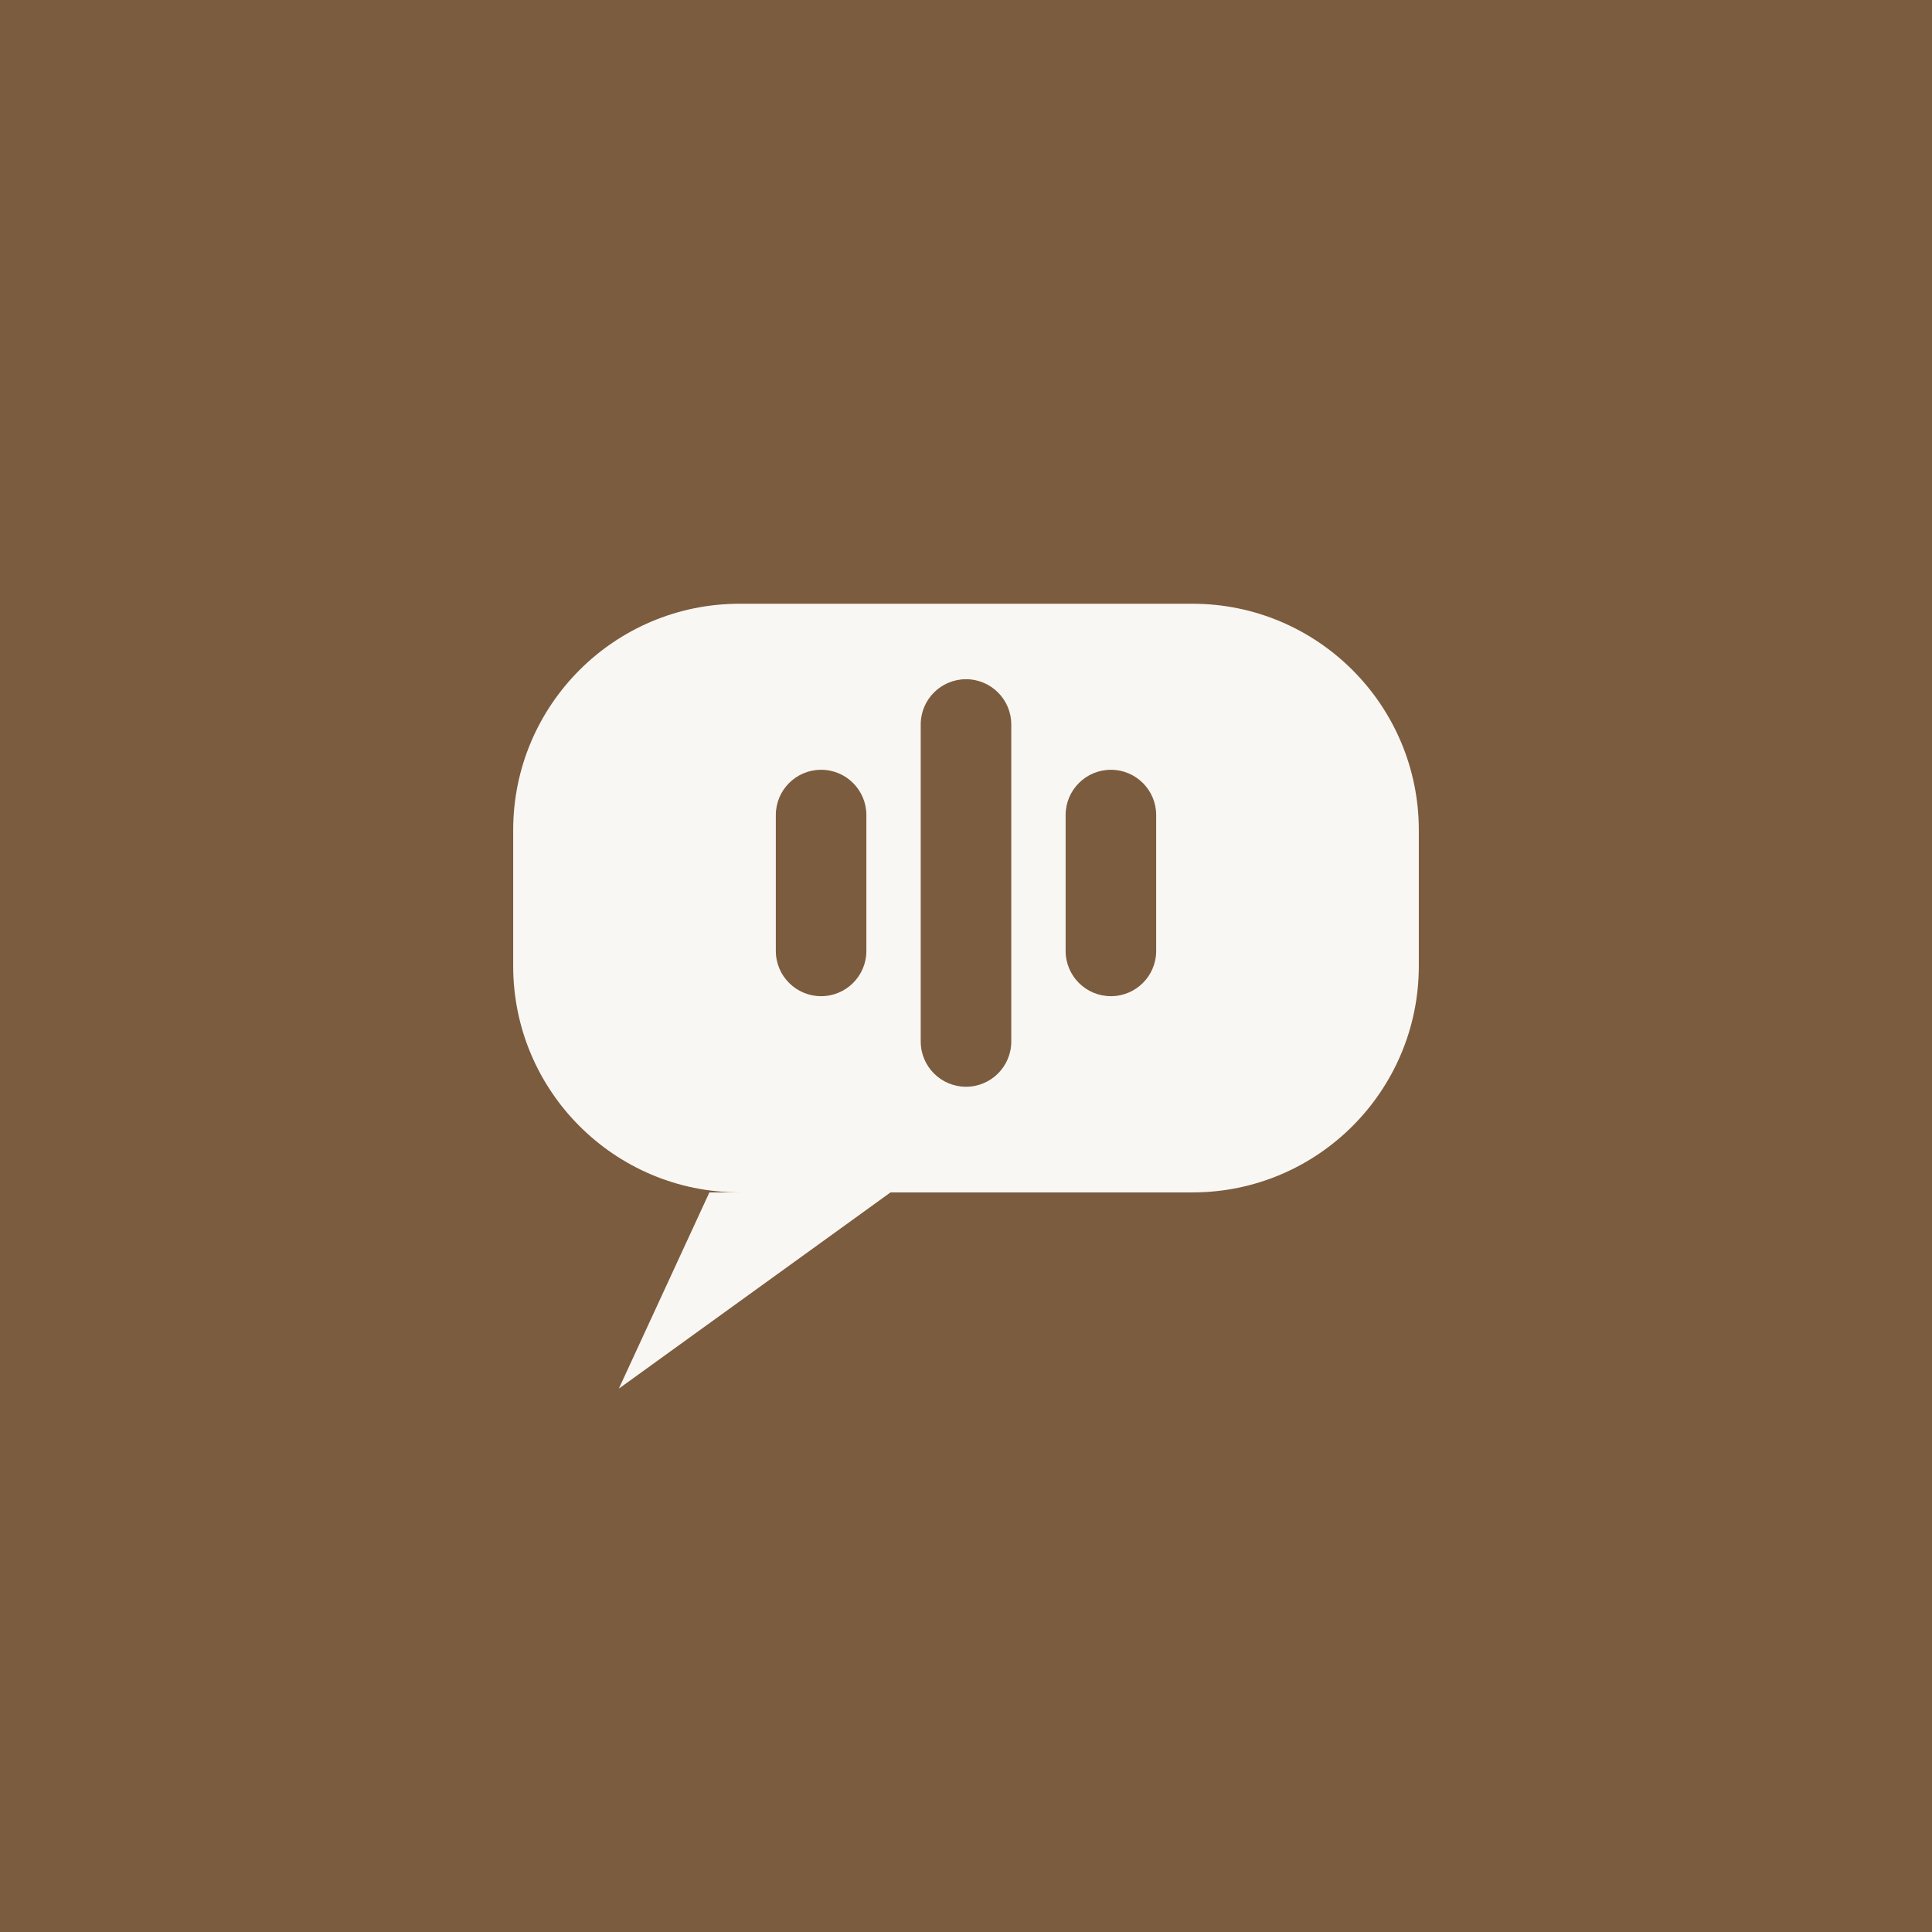
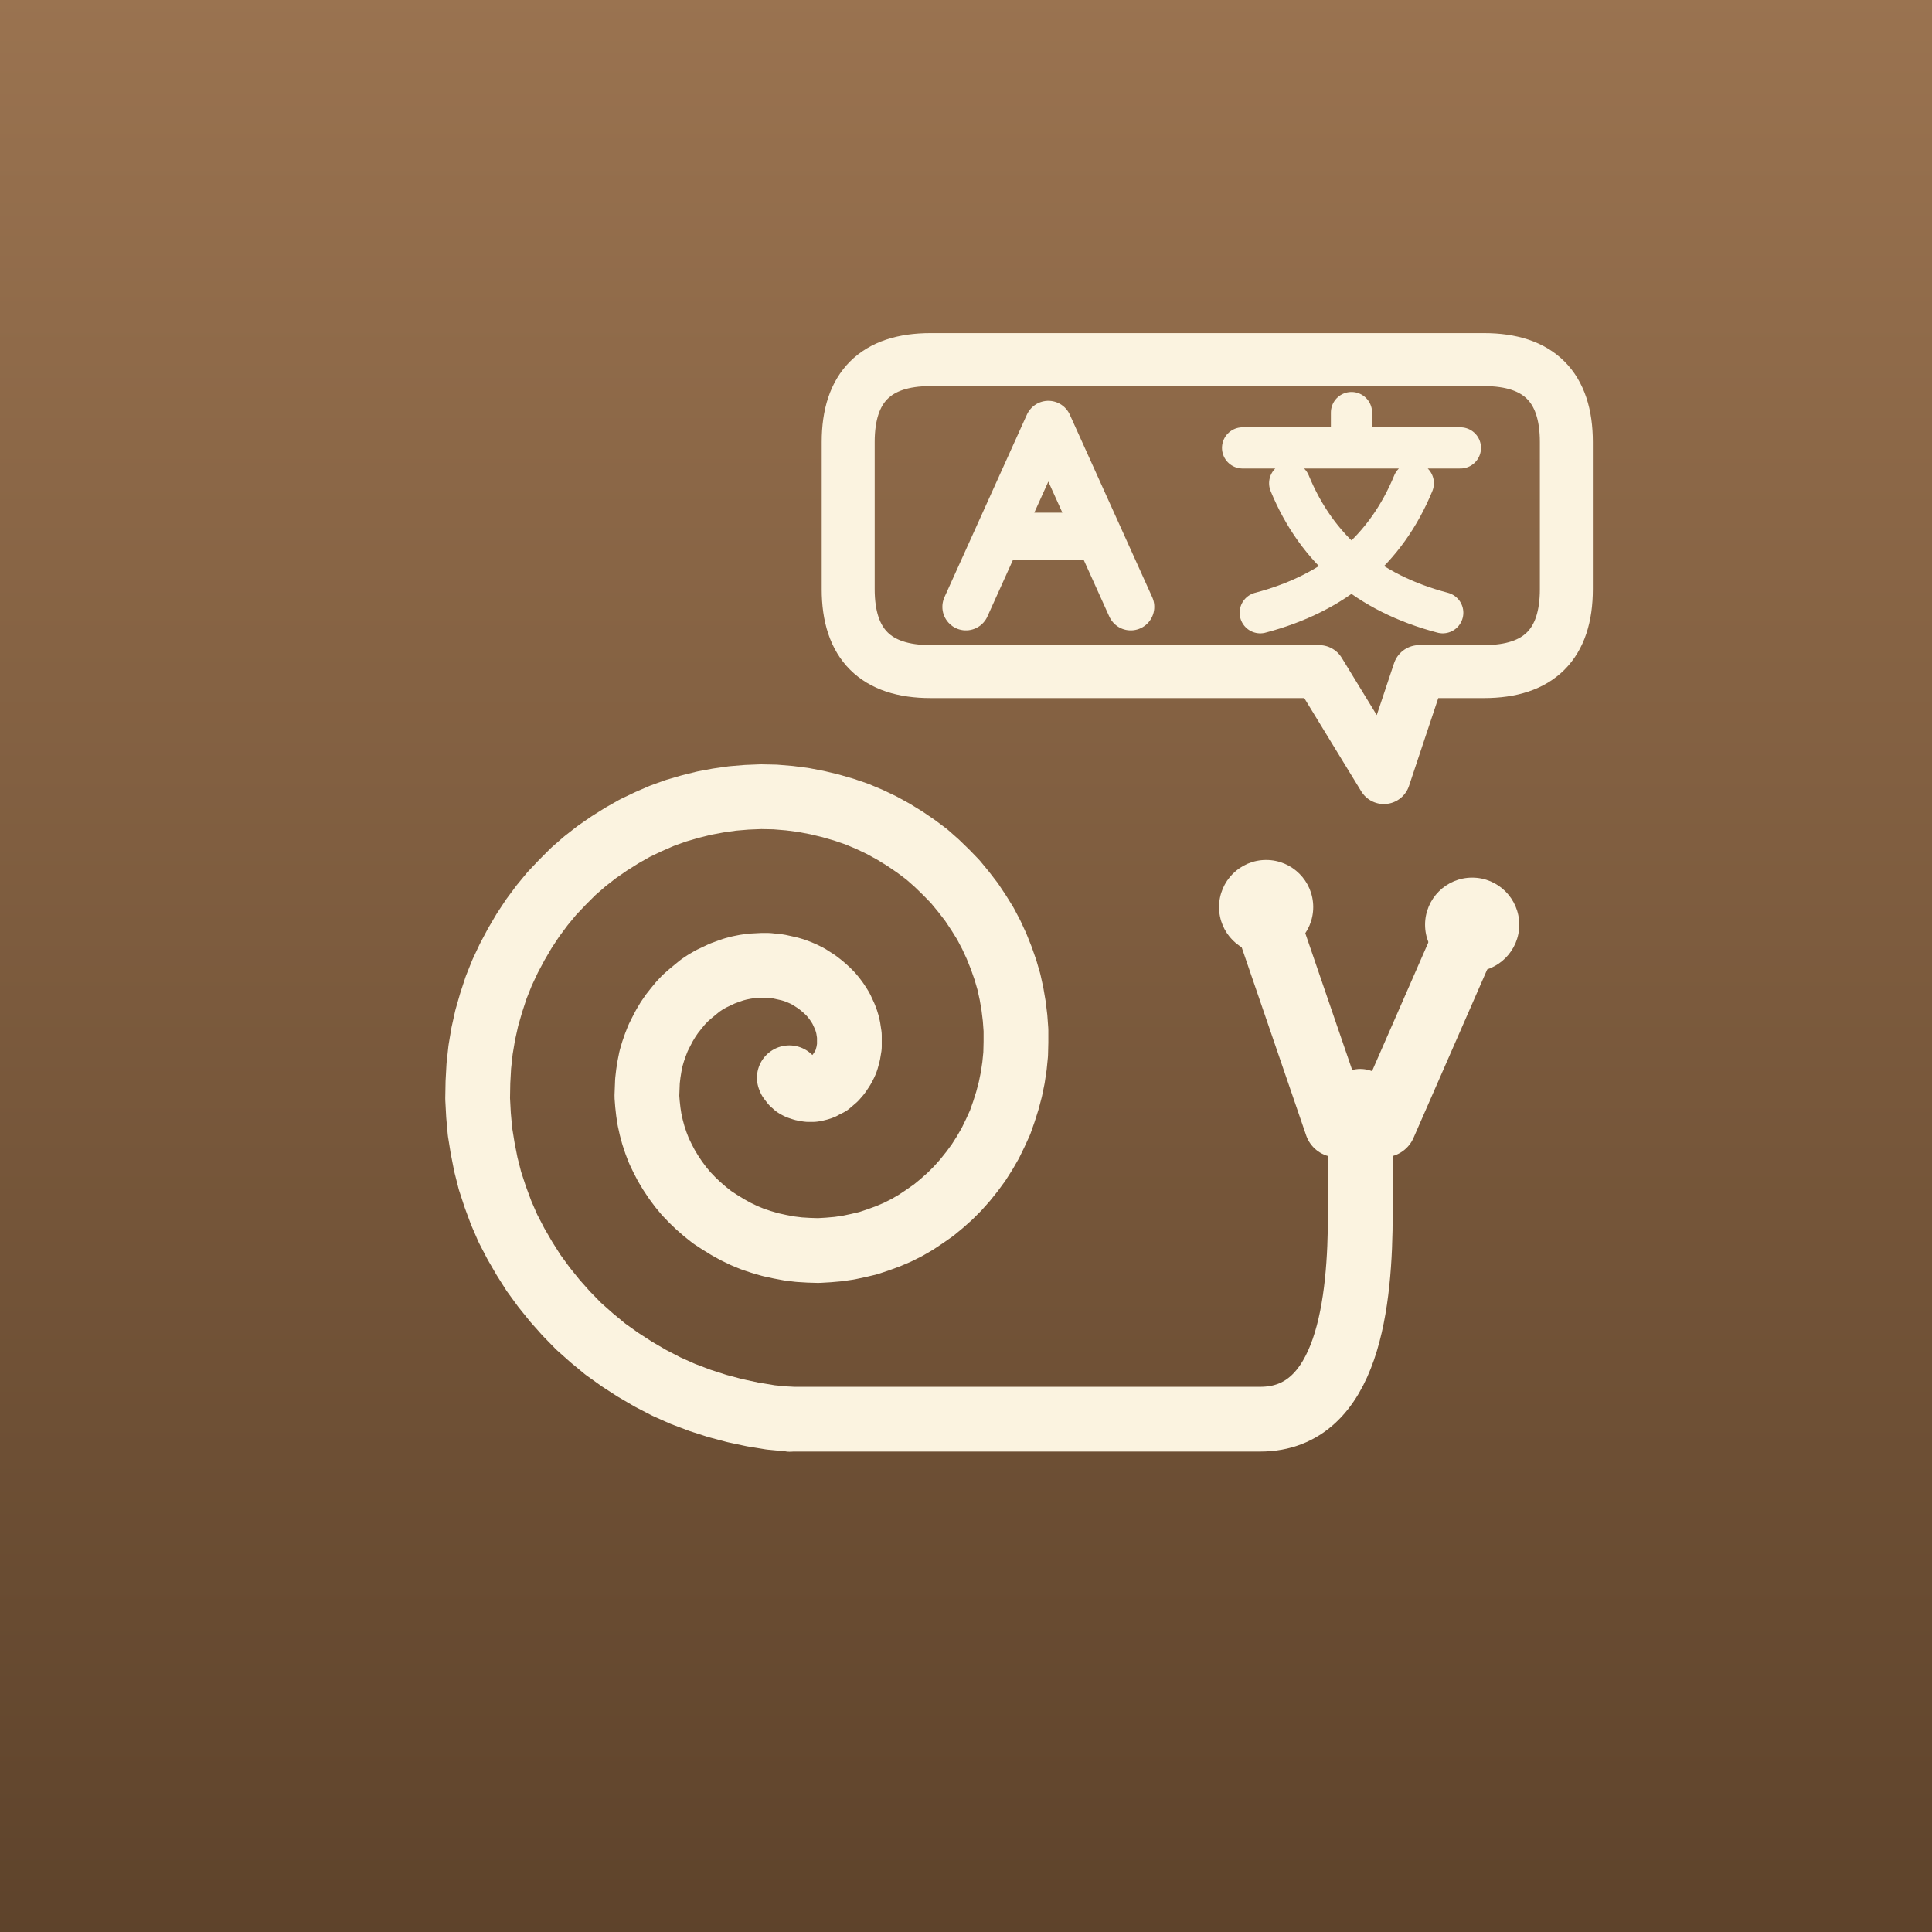
- <svg xmlns="http://www.w3.org/2000/svg" width="64" height="64" viewBox="0 0 64 64">
-   <rect width="64" height="64" fill="#7c5c3e" />
-   <rect x="17" y="20" width="30" height="19.5" rx="7.5" fill="#f9f7f4" />
-   <path d="M23.5 39.5 20.5 46 29.5 39.5Z" fill="#f9f7f4" />
-   <rect x="25.7" y="25.5" width="3" height="7.5" rx="1.5" fill="#7c5c3e" />
-   <rect x="30.5" y="22.5" width="3" height="13.5" rx="1.5" fill="#7c5c3e" />
-   <rect x="35.3" y="25.5" width="3" height="7.5" rx="1.5" fill="#7c5c3e" />
+ <svg xmlns="http://www.w3.org/2000/svg" viewBox="0 0 512 512">
+   <defs>
+     <linearGradient id="g" x1="0" y1="0" x2="0" y2="1">
+       <stop offset="0" stop-color="#9a7350" />
+       <stop offset="1" stop-color="#5e432b" />
+     </linearGradient>
+   </defs>
+   <rect width="512" height="512" fill="url(#g)" />
+   <g transform="translate(56.3 56.3) scale(0.78)">
+     <g stroke="#fbf3e0" stroke-width="22" stroke-linecap="round" stroke-linejoin="round" fill="none">
+       <g transform="translate(-14 40)">
+         <path d="M210.0 254.0 L210.2 254.5 L210.5 254.9 L210.9 255.4 L211.2 255.8 L211.7 256.2 L212.1 256.6 L212.6 256.9 L213.2 257.2 L213.8 257.4 L214.4 257.6 L215.1 257.8 L215.8 257.9 L216.5 258.0 L217.2 258.0 L218.0 258.0 L218.7 257.9 L219.5 257.7 L220.3 257.5 L221.1 257.2 L221.8 256.8 L222.6 256.4 L223.4 256.0 L224.1 255.4 L224.8 254.8 L225.5 254.2 L226.2 253.4 L226.8 252.7 L227.4 251.8 L228.0 250.9 L228.5 250.0 L229.0 249.0 L229.4 248.0 L229.7 246.9 L230.0 245.8 L230.2 244.6 L230.4 243.4 L230.4 242.2 L230.4 240.9 L230.4 239.6 L230.2 238.3 L230.0 237.0 L229.7 235.7 L229.3 234.4 L228.8 233.1 L228.2 231.8 L227.6 230.5 L226.8 229.2 L226.0 228.0 L225.1 226.8 L224.1 225.6 L223.0 224.5 L221.8 223.4 L220.6 222.4 L219.3 221.4 L217.9 220.5 L216.5 219.6 L214.9 218.8 L213.3 218.1 L211.7 217.5 L210.0 217.0 L208.2 216.6 L206.4 216.2 L204.6 216.0 L202.7 215.8 L200.8 215.8 L198.9 215.9 L197.0 216.0 L195.0 216.3 L193.0 216.7 L191.1 217.2 L189.1 217.9 L187.2 218.6 L185.3 219.5 L183.4 220.4 L181.5 221.5 L179.7 222.7 L178.0 224.1 L176.3 225.5 L174.6 227.0 L173.0 228.7 L171.6 230.4 L170.1 232.3 L168.8 234.2 L167.6 236.2 L166.5 238.3 L165.4 240.5 L164.5 242.8 L163.7 245.1 L163.0 247.5 L162.5 250.0 L162.1 252.5 L161.8 255.1 L161.7 257.7 L161.6 260.3 L161.8 262.9 L162.1 265.6 L162.5 268.2 L163.1 270.9 L163.8 273.5 L164.7 276.2 L165.7 278.8 L166.9 281.3 L168.2 283.8 L169.7 286.3 L171.3 288.7 L173.0 291.0 L174.9 293.3 L177.0 295.5 L179.1 297.5 L181.4 299.5 L183.8 301.4 L186.4 303.1 L189.0 304.7 L191.7 306.2 L194.6 307.6 L197.5 308.8 L200.5 309.8 L203.6 310.7 L206.8 311.4 L210.0 312.0 L213.3 312.4 L216.6 312.6 L219.9 312.7 L223.3 312.5 L226.7 312.2 L230.1 311.7 L233.4 311.0 L236.8 310.2 L240.1 309.1 L243.4 307.9 L246.7 306.5 L249.9 304.9 L253.0 303.1 L256.0 301.1 L259.0 299.0 L261.8 296.7 L264.6 294.2 L267.2 291.6 L269.7 288.8 L272.1 285.8 L274.3 282.8 L276.4 279.5 L278.3 276.2 L280.0 272.7 L281.6 269.2 L282.9 265.5 L284.1 261.7 L285.1 257.9 L285.9 254.0 L286.5 250.0 L286.9 246.0 L287.0 241.9 L287.0 237.8 L286.7 233.7 L286.2 229.6 L285.5 225.5 L284.6 221.4 L283.4 217.3 L282.0 213.3 L280.4 209.3 L278.6 205.4 L276.6 201.6 L274.3 197.9 L271.9 194.3 L269.2 190.8 L266.4 187.4 L263.3 184.2 L260.1 181.1 L256.7 178.1 L253.1 175.4 L249.3 172.8 L245.4 170.4 L241.4 168.2 L237.2 166.2 L232.9 164.4 L228.5 162.9 L224.0 161.6 L219.4 160.5 L214.7 159.6 L210.0 159.0 L205.2 158.6 L200.4 158.5 L195.5 158.7 L190.7 159.1 L185.8 159.8 L181.0 160.7 L176.2 161.9 L171.4 163.3 L166.7 165.0 L162.1 167.0 L157.5 169.2 L153.1 171.7 L148.8 174.4 L144.6 177.3 L140.5 180.5 L136.6 183.9 L132.9 187.6 L129.3 191.4 L126.0 195.4 L122.8 199.7 L119.9 204.1 L117.2 208.7 L114.7 213.4 L112.4 218.3 L110.4 223.3 L108.7 228.5 L107.2 233.7 L106.0 239.1 L105.1 244.5 L104.5 250.0 L104.2 255.5 L104.1 261.1 L104.4 266.7 L104.9 272.3 L105.8 277.9 L106.9 283.5 L108.3 289.0 L110.1 294.5 L112.1 299.9 L114.4 305.2 L117.1 310.4 L120.0 315.4 L123.1 320.3 L126.6 325.1 L130.3 329.7 L134.2 334.1 L138.4 338.4 L142.9 342.4 L147.5 346.2 L152.4 349.7 L157.5 353.0 L162.8 356.1 L168.2 358.9 L173.8 361.4 L179.6 363.6 L185.5 365.5 L191.5 367.1 L197.6 368.4 L203.7 369.4 L210.0 370.0" />
+         <path d="M210 370 L370 370 C400 370 404 330 404 300 L404 262" />
+         <path d="M396 270 L372 200 M412 270 L440 206" />
+       </g>
+       <path d="M244 50 L432 50 Q460 50 460 78 L460 128 Q460 156 432 156 L410 156 L398 192 L376 156 L244 156 Q216 156 216 128 L216 78 Q216 50 244 50 Z" stroke-width="18" />
+       <path d="M256 134 L284 72 L312 134 M268 110 L300 110" stroke-width="16" />
+       <path d="M350 80 L424 80 M387 68 L387 80 M366 92 Q380 126 418 136 M408 92 Q394 126 356 136" stroke-width="14" />
+     </g>
+     <g fill="#fbf3e0" transform="translate(-14 40)">
+       <circle cx="372" cy="196" r="16" />
+       <circle cx="442" cy="202" r="16" />
+     </g>
+   </g>
</svg>
